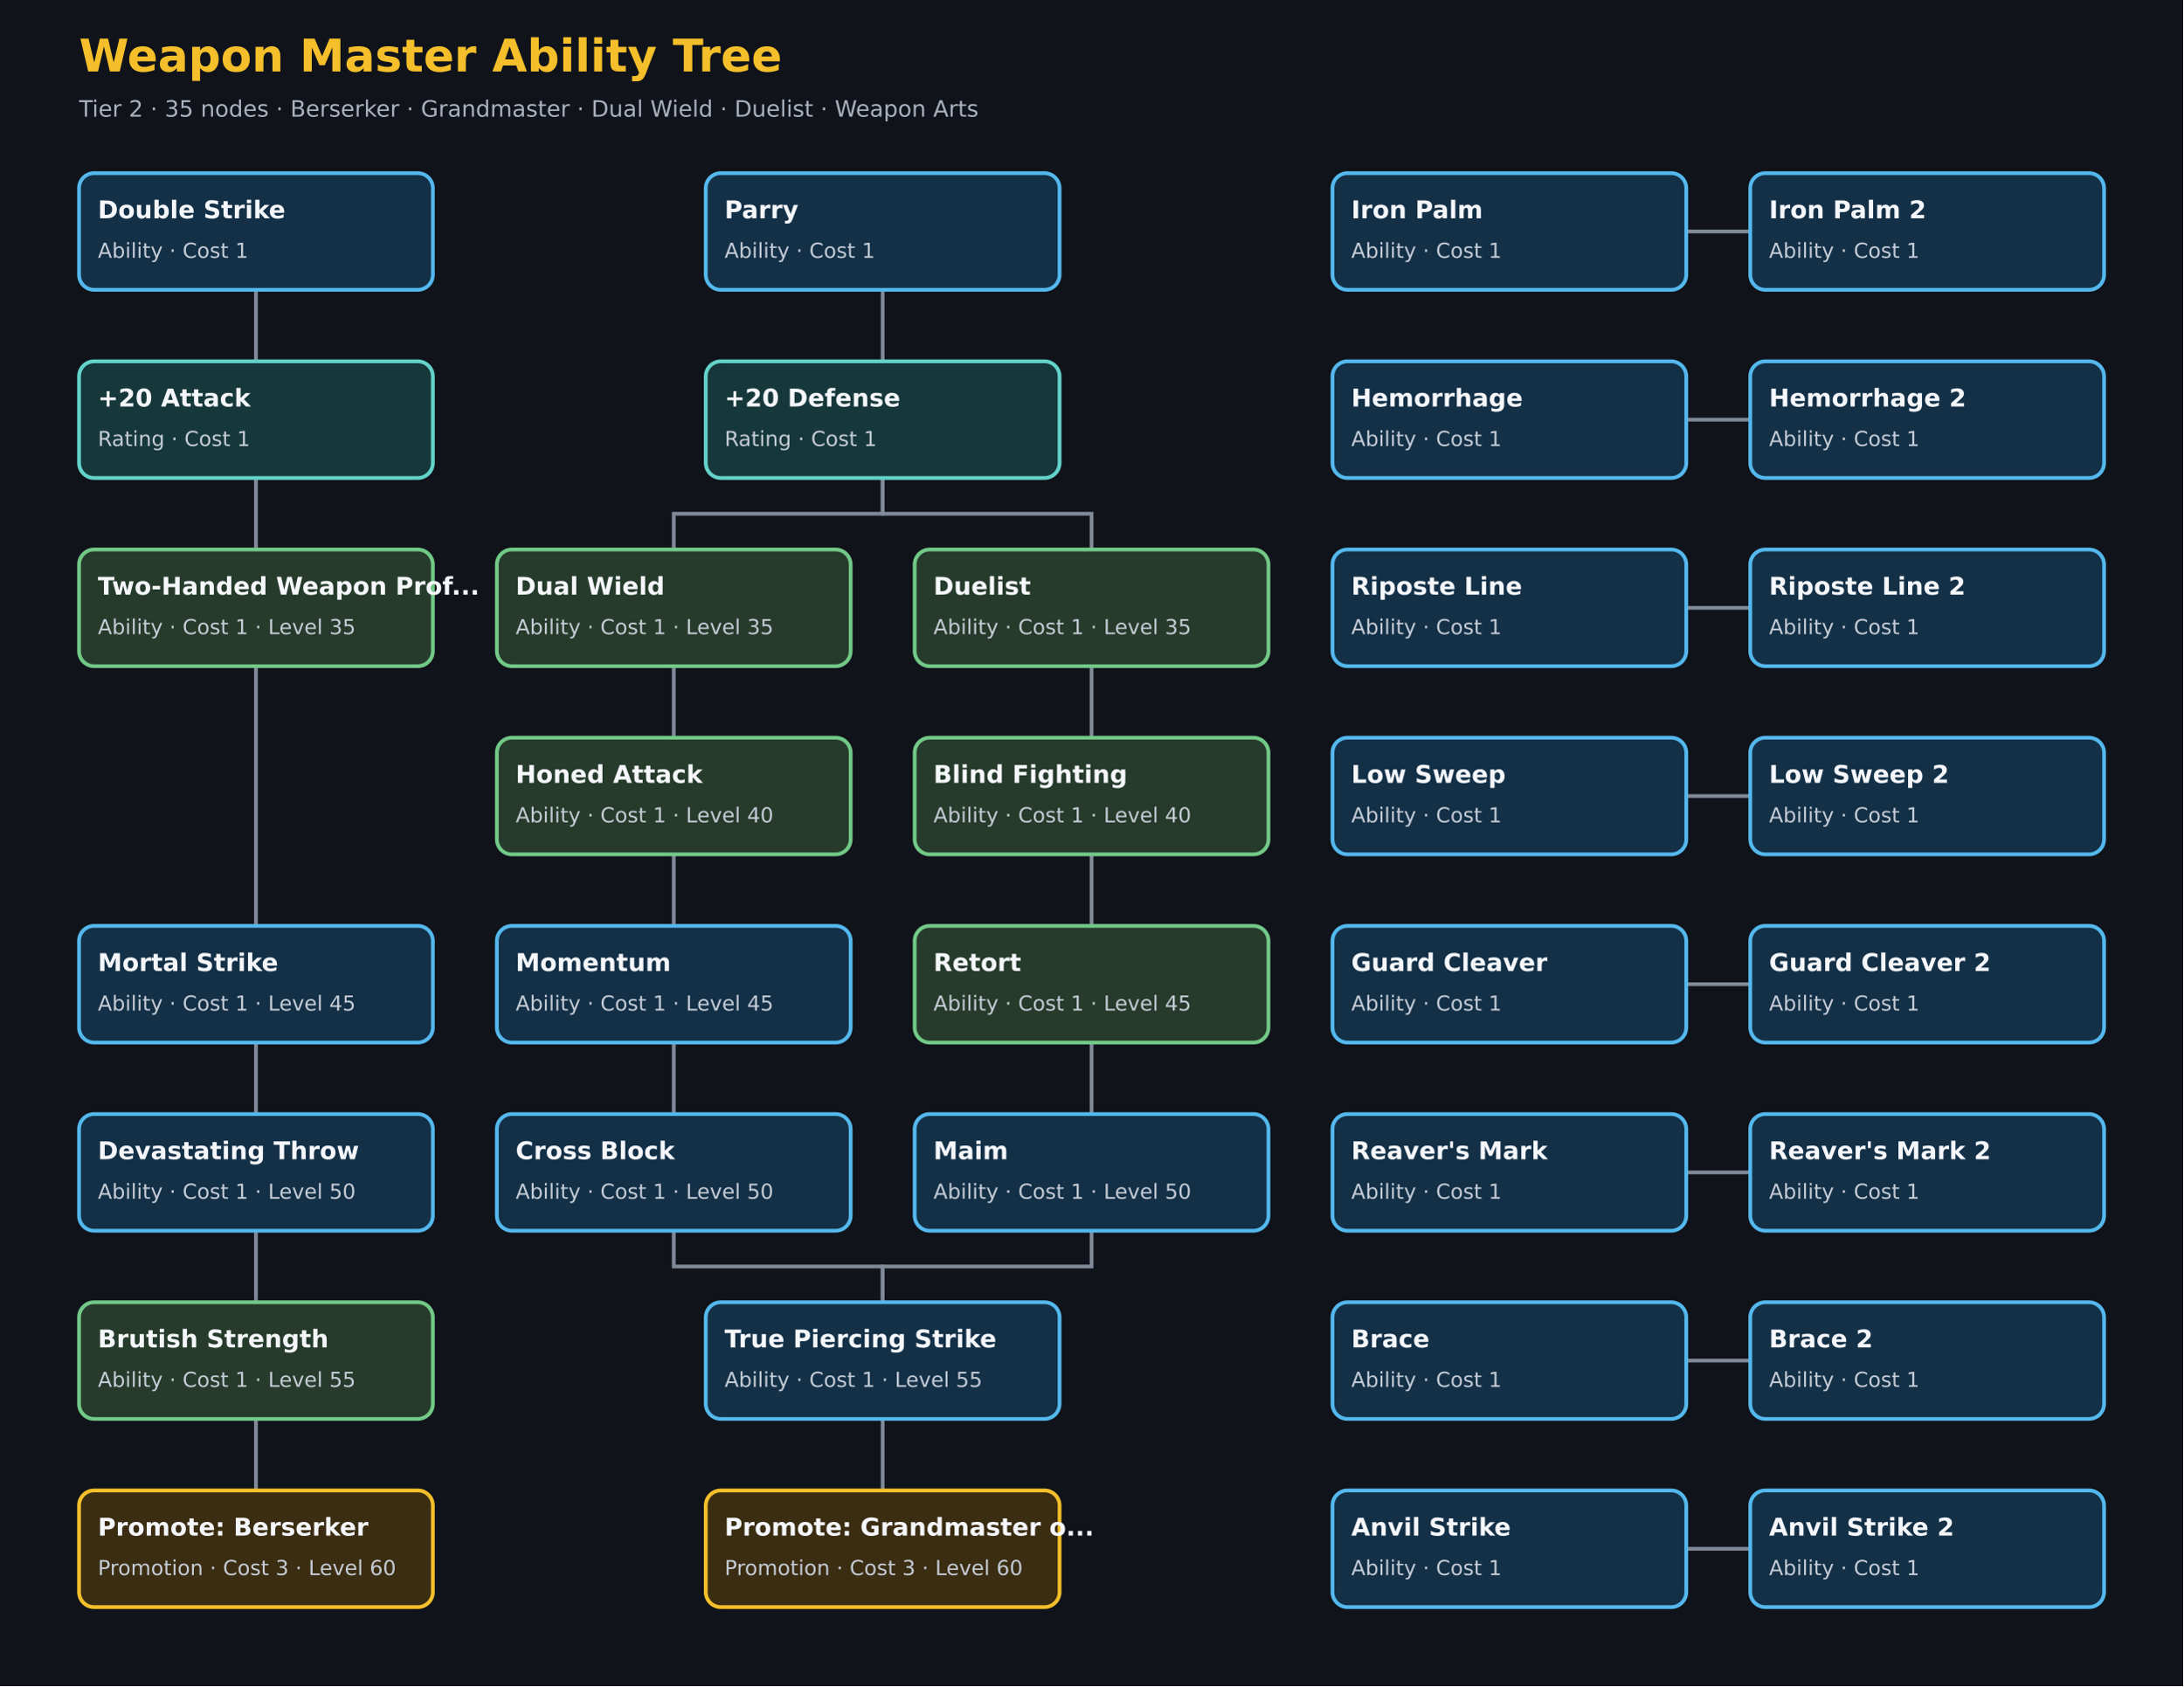
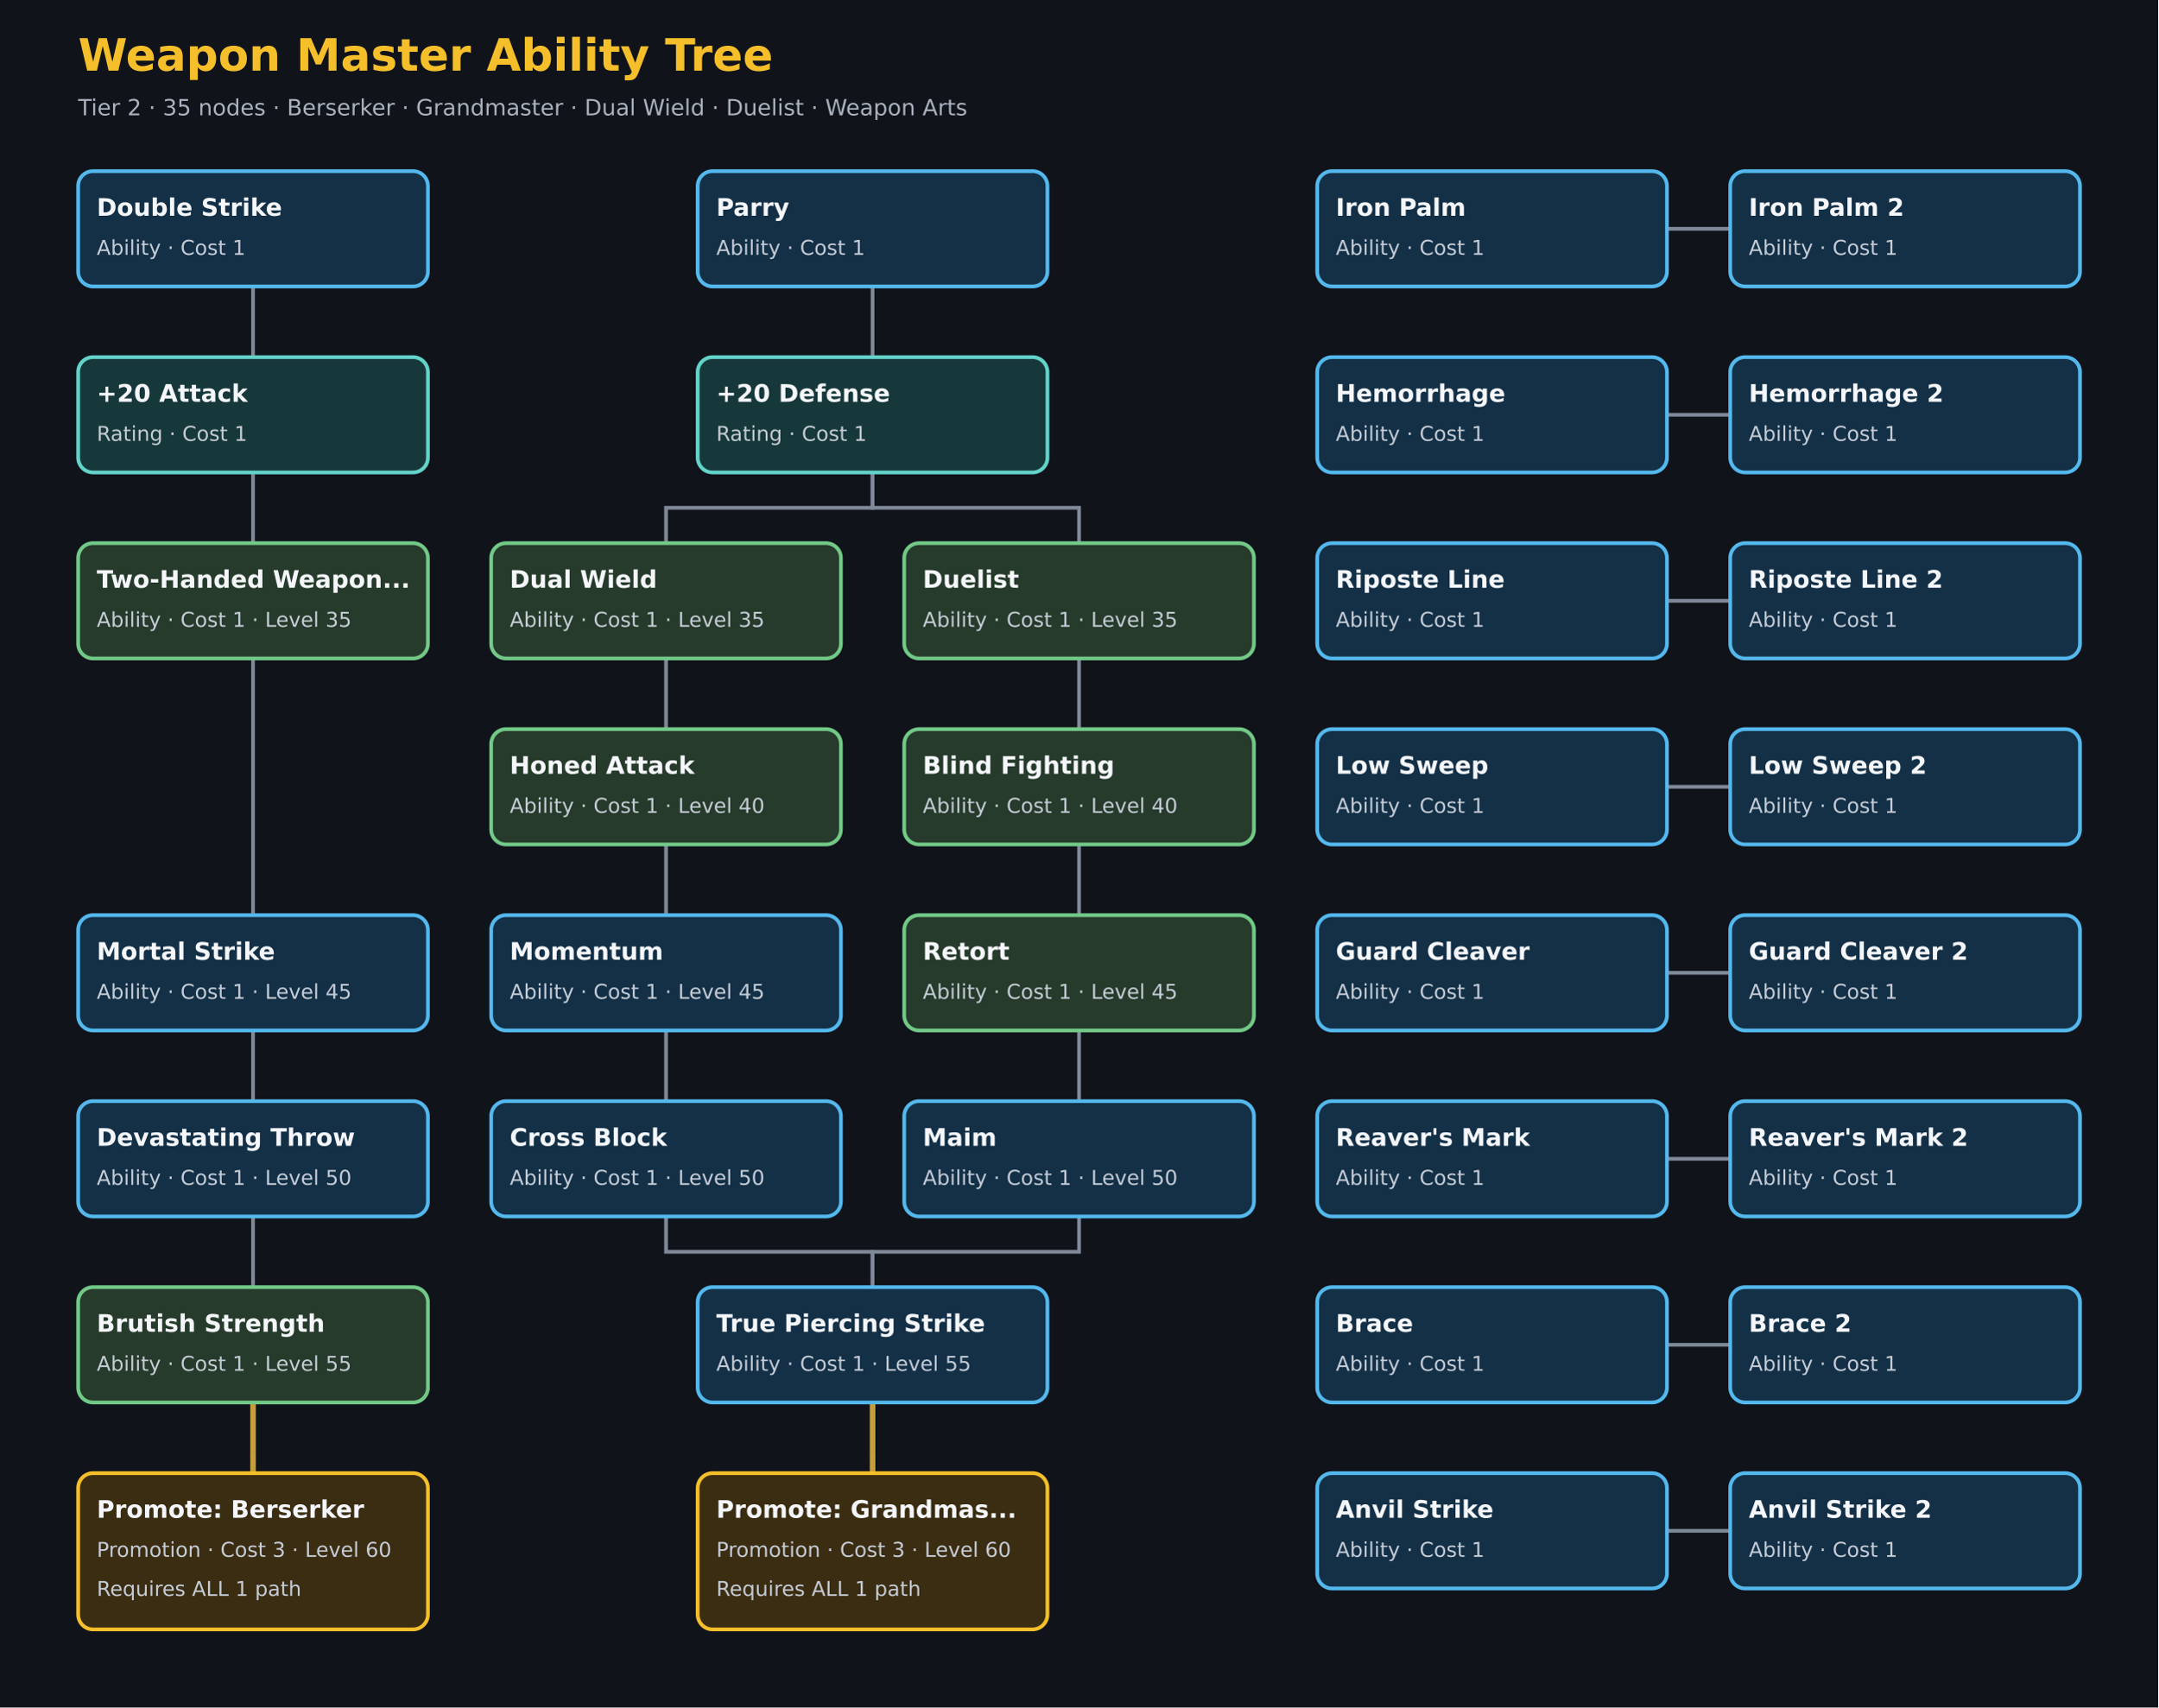
- <svg xmlns="http://www.w3.org/2000/svg" width="1160" height="896" viewBox="0 0 1160 896">
+ <svg xmlns="http://www.w3.org/2000/svg" width="1160" height="918" viewBox="0 0 1160 918">
  <style>
text{font-family:DejaVu Sans,Arial,sans-serif}
.title{fill:#f4bf2a;font-size:24px;font-weight:700}
.meta{fill:#aab2bf;font-size:12px}
.name{fill:#f4f6fa;font-size:13px;font-weight:700}
.detail{fill:#c5ccd6;font-size:11px}
+ .resource{fill:#e6bfdc;font-size:9px;font-weight:700}
.edge{fill:none;stroke:#7f8998;stroke-width:2}
+ .promotion-edge{fill:none;stroke:#c59d3d;stroke-width:3}
</style>
-   <rect width="1160" height="896" fill="#10131a" />
+   <rect width="1160" height="918" fill="#10131a" />
  <text class="title" x="42" y="38">Weapon Master Ability Tree</text>
  <text class="meta" x="42" y="62">Tier 2 · 35 nodes · Berserker · Grandmaster · Dual Wield · Duelist · Weapon Arts</text>
  <path class="edge" d="M 136.0 123.0 V 173.0 H 136.0 V 223.0" />
  <path class="edge" d="M 136.0 223.0 V 273.0 H 136.0 V 323.0" />
  <path class="edge" d="M 136.0 323.0 V 423.0 H 136.0 V 523.0" />
  <path class="edge" d="M 136.0 523.0 V 573.0 H 136.0 V 623.0" />
  <path class="edge" d="M 136.0 623.0 V 673.0 H 136.0 V 723.0" />
  <path class="edge" d="M 469.0 123.0 V 173.0 H 469.0 V 223.0" />
  <path class="edge" d="M 469.0 223.0 V 273.0 H 358.0 V 323.0" />
  <path class="edge" d="M 358.0 323.0 V 373.0 H 358.0 V 423.0" />
  <path class="edge" d="M 358.0 423.0 V 473.0 H 358.0 V 523.0" />
  <path class="edge" d="M 358.0 523.0 V 573.0 H 358.0 V 623.0" />
  <path class="edge" d="M 469.0 223.0 V 273.0 H 580.0 V 323.0" />
  <path class="edge" d="M 580.0 323.0 V 373.0 H 580.0 V 423.0" />
  <path class="edge" d="M 580.0 423.0 V 473.0 H 580.0 V 523.0" />
  <path class="edge" d="M 580.0 523.0 V 573.0 H 580.0 V 623.0" />
  <path class="edge" d="M 358.0 623.0 V 673.0 H 469.0 V 723.0" />
  <path class="edge" d="M 580.0 623.0 V 673.0 H 469.0 V 723.0" />
  <path class="edge" d="M 802.0 123.0 V 123.0 H 1024.0 V 123.0" />
  <path class="edge" d="M 802.0 223.0 V 223.0 H 1024.0 V 223.0" />
  <path class="edge" d="M 802.0 323.0 V 323.0 H 1024.0 V 323.0" />
  <path class="edge" d="M 802.0 423.0 V 423.0 H 1024.0 V 423.0" />
  <path class="edge" d="M 802.0 523.0 V 523.0 H 1024.0 V 523.0" />
  <path class="edge" d="M 802.0 623.0 V 623.0 H 1024.0 V 623.0" />
  <path class="edge" d="M 802.0 723.0 V 723.0 H 1024.0 V 723.0" />
  <path class="edge" d="M 802.0 823.0 V 823.0 H 1024.0 V 823.0" />
-   <path class="edge" d="M 136.0 723.0 V 773.0 H 136.0 V 823.0" />
-   <path class="edge" d="M 469.0 723.0 V 773.0 H 469.0 V 823.0" />
+   <path class="promotion-edge" d="M 136.0 754.0 V 780.0 H 136.0" />
+   <path class="promotion-edge" d="M 136.0 780.0 V 792.0" />
+   <path class="promotion-edge" d="M 469.0 754.0 V 780.0 H 469.0" />
+   <path class="promotion-edge" d="M 469.0 780.0 V 792.0" />
  <rect x="42.0" y="92.0" width="188" height="62" rx="8" fill="#133047" stroke="#54b8ed" stroke-width="2" />
  <text class="name" x="52.0" y="116.0">Double Strike</text>
  <text class="detail" x="52.0" y="137.0">Ability · Cost 1</text>
  <rect x="42.0" y="192.0" width="188" height="62" rx="8" fill="#17383a" stroke="#63d3ca" stroke-width="2" />
  <text class="name" x="52.0" y="216.0">+20 Attack</text>
  <text class="detail" x="52.0" y="237.0">Rating · Cost 1</text>
  <rect x="42.0" y="292.0" width="188" height="62" rx="8" fill="#263b2b" stroke="#72c987" stroke-width="2" />
-   <text class="name" x="52.0" y="316.0">Two-Handed Weapon Prof...</text>
+   <text class="name" x="52.0" y="316.0">Two-Handed Weapon...</text>
  <text class="detail" x="52.0" y="337.0">Ability · Cost 1 · Level 35</text>
  <rect x="42.0" y="492.0" width="188" height="62" rx="8" fill="#133047" stroke="#54b8ed" stroke-width="2" />
  <text class="name" x="52.0" y="516.0">Mortal Strike</text>
  <text class="detail" x="52.0" y="537.0">Ability · Cost 1 · Level 45</text>
  <rect x="42.0" y="592.0" width="188" height="62" rx="8" fill="#133047" stroke="#54b8ed" stroke-width="2" />
  <text class="name" x="52.0" y="616.0">Devastating Throw</text>
  <text class="detail" x="52.0" y="637.0">Ability · Cost 1 · Level 50</text>
  <rect x="42.0" y="692.0" width="188" height="62" rx="8" fill="#263b2b" stroke="#72c987" stroke-width="2" />
  <text class="name" x="52.0" y="716.0">Brutish Strength</text>
  <text class="detail" x="52.0" y="737.0">Ability · Cost 1 · Level 55</text>
  <rect x="375.0" y="92.0" width="188" height="62" rx="8" fill="#133047" stroke="#54b8ed" stroke-width="2" />
  <text class="name" x="385.0" y="116.0">Parry</text>
  <text class="detail" x="385.0" y="137.0">Ability · Cost 1</text>
  <rect x="375.0" y="192.0" width="188" height="62" rx="8" fill="#17383a" stroke="#63d3ca" stroke-width="2" />
  <text class="name" x="385.0" y="216.0">+20 Defense</text>
  <text class="detail" x="385.0" y="237.0">Rating · Cost 1</text>
  <rect x="264.0" y="292.0" width="188" height="62" rx="8" fill="#263b2b" stroke="#72c987" stroke-width="2" />
  <text class="name" x="274.0" y="316.0">Dual Wield</text>
  <text class="detail" x="274.0" y="337.0">Ability · Cost 1 · Level 35</text>
  <rect x="264.0" y="392.0" width="188" height="62" rx="8" fill="#263b2b" stroke="#72c987" stroke-width="2" />
  <text class="name" x="274.0" y="416.0">Honed Attack</text>
  <text class="detail" x="274.0" y="437.0">Ability · Cost 1 · Level 40</text>
  <rect x="264.0" y="492.0" width="188" height="62" rx="8" fill="#133047" stroke="#54b8ed" stroke-width="2" />
  <text class="name" x="274.0" y="516.0">Momentum</text>
  <text class="detail" x="274.0" y="537.0">Ability · Cost 1 · Level 45</text>
  <rect x="264.0" y="592.0" width="188" height="62" rx="8" fill="#133047" stroke="#54b8ed" stroke-width="2" />
  <text class="name" x="274.0" y="616.0">Cross Block</text>
  <text class="detail" x="274.0" y="637.0">Ability · Cost 1 · Level 50</text>
  <rect x="486.0" y="292.0" width="188" height="62" rx="8" fill="#263b2b" stroke="#72c987" stroke-width="2" />
  <text class="name" x="496.0" y="316.0">Duelist</text>
  <text class="detail" x="496.0" y="337.0">Ability · Cost 1 · Level 35</text>
  <rect x="486.0" y="392.0" width="188" height="62" rx="8" fill="#263b2b" stroke="#72c987" stroke-width="2" />
  <text class="name" x="496.0" y="416.0">Blind Fighting</text>
  <text class="detail" x="496.0" y="437.0">Ability · Cost 1 · Level 40</text>
  <rect x="486.0" y="492.0" width="188" height="62" rx="8" fill="#263b2b" stroke="#72c987" stroke-width="2" />
  <text class="name" x="496.0" y="516.0">Retort</text>
  <text class="detail" x="496.0" y="537.0">Ability · Cost 1 · Level 45</text>
  <rect x="486.0" y="592.0" width="188" height="62" rx="8" fill="#133047" stroke="#54b8ed" stroke-width="2" />
  <text class="name" x="496.0" y="616.0">Maim</text>
  <text class="detail" x="496.0" y="637.0">Ability · Cost 1 · Level 50</text>
  <rect x="375.0" y="692.0" width="188" height="62" rx="8" fill="#133047" stroke="#54b8ed" stroke-width="2" />
  <text class="name" x="385.0" y="716.0">True Piercing Strike</text>
  <text class="detail" x="385.0" y="737.0">Ability · Cost 1 · Level 55</text>
  <rect x="708.0" y="92.0" width="188" height="62" rx="8" fill="#133047" stroke="#54b8ed" stroke-width="2" />
  <text class="name" x="718.0" y="116.0">Iron Palm</text>
  <text class="detail" x="718.0" y="137.0">Ability · Cost 1</text>
  <rect x="708.0" y="192.0" width="188" height="62" rx="8" fill="#133047" stroke="#54b8ed" stroke-width="2" />
  <text class="name" x="718.0" y="216.0">Hemorrhage</text>
  <text class="detail" x="718.0" y="237.0">Ability · Cost 1</text>
  <rect x="708.0" y="292.0" width="188" height="62" rx="8" fill="#133047" stroke="#54b8ed" stroke-width="2" />
  <text class="name" x="718.0" y="316.0">Riposte Line</text>
  <text class="detail" x="718.0" y="337.0">Ability · Cost 1</text>
  <rect x="708.0" y="392.0" width="188" height="62" rx="8" fill="#133047" stroke="#54b8ed" stroke-width="2" />
  <text class="name" x="718.0" y="416.0">Low Sweep</text>
  <text class="detail" x="718.0" y="437.0">Ability · Cost 1</text>
  <rect x="708.0" y="492.0" width="188" height="62" rx="8" fill="#133047" stroke="#54b8ed" stroke-width="2" />
  <text class="name" x="718.0" y="516.0">Guard Cleaver</text>
  <text class="detail" x="718.0" y="537.0">Ability · Cost 1</text>
  <rect x="708.0" y="592.0" width="188" height="62" rx="8" fill="#133047" stroke="#54b8ed" stroke-width="2" />
  <text class="name" x="718.0" y="616.0">Reaver's Mark</text>
  <text class="detail" x="718.0" y="637.0">Ability · Cost 1</text>
  <rect x="708.0" y="692.0" width="188" height="62" rx="8" fill="#133047" stroke="#54b8ed" stroke-width="2" />
  <text class="name" x="718.0" y="716.0">Brace</text>
  <text class="detail" x="718.0" y="737.0">Ability · Cost 1</text>
  <rect x="708.0" y="792.0" width="188" height="62" rx="8" fill="#133047" stroke="#54b8ed" stroke-width="2" />
  <text class="name" x="718.0" y="816.0">Anvil Strike</text>
  <text class="detail" x="718.0" y="837.0">Ability · Cost 1</text>
  <rect x="930.0" y="92.0" width="188" height="62" rx="8" fill="#133047" stroke="#54b8ed" stroke-width="2" />
  <text class="name" x="940.0" y="116.0">Iron Palm 2</text>
  <text class="detail" x="940.0" y="137.0">Ability · Cost 1</text>
  <rect x="930.0" y="192.0" width="188" height="62" rx="8" fill="#133047" stroke="#54b8ed" stroke-width="2" />
  <text class="name" x="940.0" y="216.0">Hemorrhage 2</text>
  <text class="detail" x="940.0" y="237.0">Ability · Cost 1</text>
  <rect x="930.0" y="292.0" width="188" height="62" rx="8" fill="#133047" stroke="#54b8ed" stroke-width="2" />
  <text class="name" x="940.0" y="316.0">Riposte Line 2</text>
  <text class="detail" x="940.0" y="337.0">Ability · Cost 1</text>
  <rect x="930.0" y="392.0" width="188" height="62" rx="8" fill="#133047" stroke="#54b8ed" stroke-width="2" />
  <text class="name" x="940.0" y="416.0">Low Sweep 2</text>
  <text class="detail" x="940.0" y="437.0">Ability · Cost 1</text>
  <rect x="930.0" y="492.0" width="188" height="62" rx="8" fill="#133047" stroke="#54b8ed" stroke-width="2" />
  <text class="name" x="940.0" y="516.0">Guard Cleaver 2</text>
  <text class="detail" x="940.0" y="537.0">Ability · Cost 1</text>
  <rect x="930.0" y="592.0" width="188" height="62" rx="8" fill="#133047" stroke="#54b8ed" stroke-width="2" />
  <text class="name" x="940.0" y="616.0">Reaver's Mark 2</text>
  <text class="detail" x="940.0" y="637.0">Ability · Cost 1</text>
  <rect x="930.0" y="692.0" width="188" height="62" rx="8" fill="#133047" stroke="#54b8ed" stroke-width="2" />
  <text class="name" x="940.0" y="716.0">Brace 2</text>
  <text class="detail" x="940.0" y="737.0">Ability · Cost 1</text>
  <rect x="930.0" y="792.0" width="188" height="62" rx="8" fill="#133047" stroke="#54b8ed" stroke-width="2" />
  <text class="name" x="940.0" y="816.0">Anvil Strike 2</text>
  <text class="detail" x="940.0" y="837.0">Ability · Cost 1</text>
-   <rect x="42.0" y="792.0" width="188" height="62" rx="8" fill="#3b2d12" stroke="#f4bf2a" stroke-width="2" />
+   <rect x="42.0" y="792.0" width="188" height="84" rx="8" fill="#3b2d12" stroke="#f4bf2a" stroke-width="2" />
  <text class="name" x="52.0" y="816.0">Promote: Berserker</text>
  <text class="detail" x="52.0" y="837.0">Promotion · Cost 3 · Level 60</text>
-   <rect x="375.0" y="792.0" width="188" height="62" rx="8" fill="#3b2d12" stroke="#f4bf2a" stroke-width="2" />
-   <text class="name" x="385.0" y="816.0">Promote: Grandmaster o...</text>
+   <text class="detail" x="52.0" y="858.0">Requires ALL 1 path</text>
+   <rect x="375.0" y="792.0" width="188" height="84" rx="8" fill="#3b2d12" stroke="#f4bf2a" stroke-width="2" />
+   <text class="name" x="385.0" y="816.0">Promote: Grandmas...</text>
  <text class="detail" x="385.0" y="837.0">Promotion · Cost 3 · Level 60</text>
+   <text class="detail" x="385.0" y="858.0">Requires ALL 1 path</text>
</svg>
